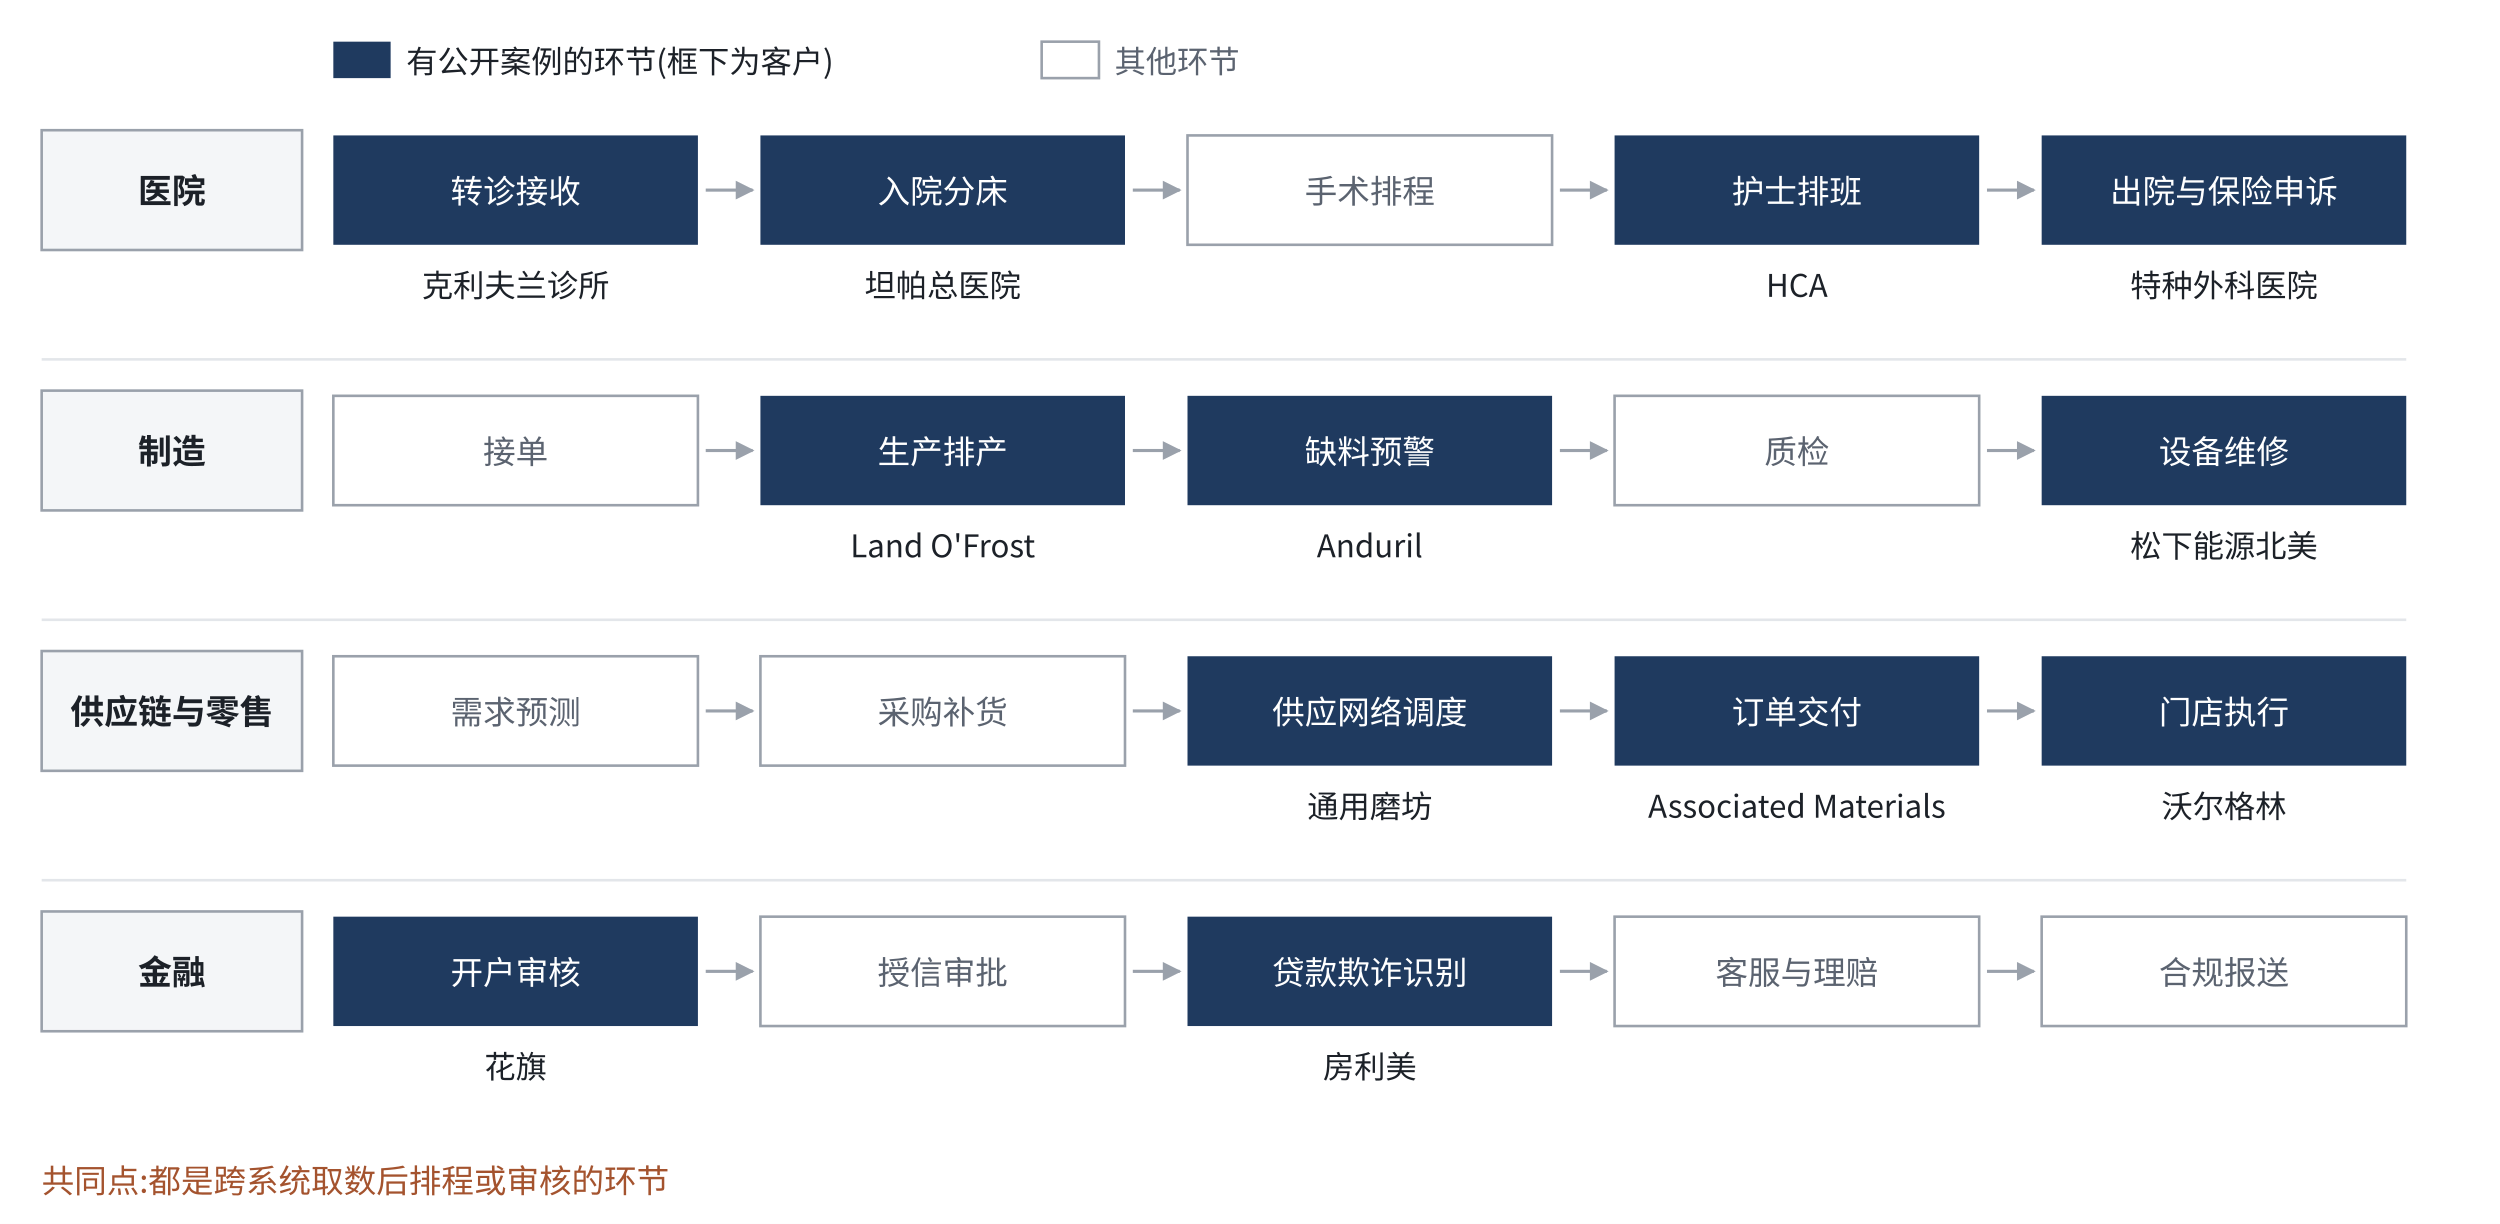
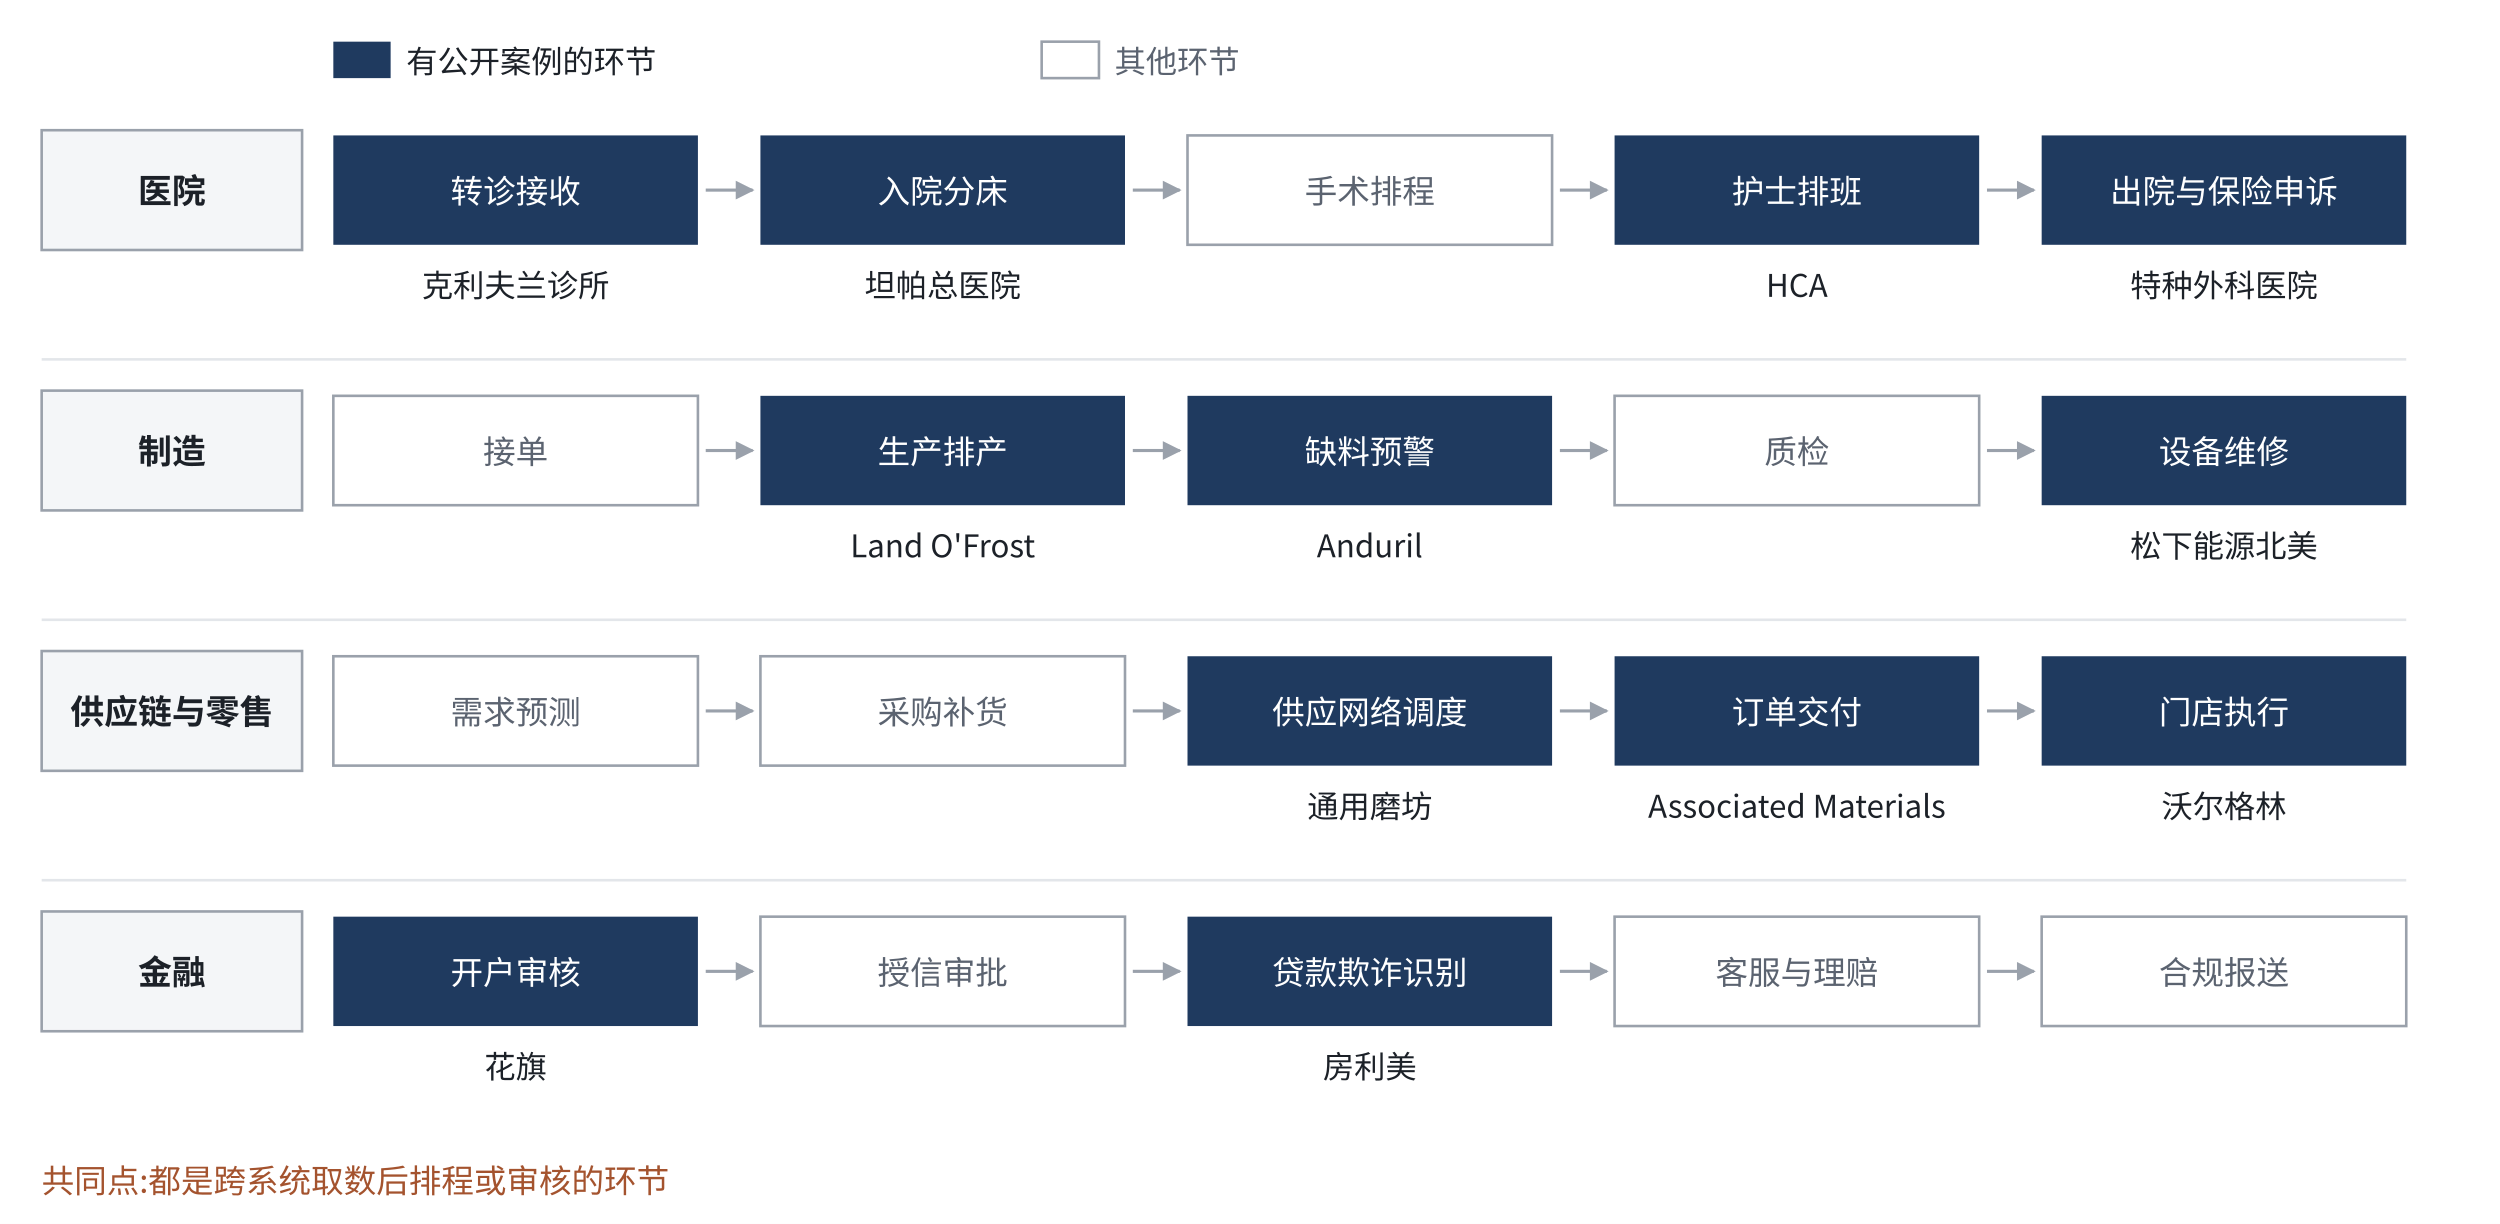
<svg xmlns="http://www.w3.org/2000/svg" viewBox="0 0 960 470" width="960" height="470" font-family="'PingFang SC','Microsoft YaHei','Noto Sans CJK SC','WenQuanYi Zen Hei',system-ui,sans-serif">
  <defs>
    <marker id="ar" viewBox="0 0 10 10" refX="9" refY="5" markerWidth="6" markerHeight="6" orient="auto">
      <path d="M0,0 L10,5 L0,10 z" fill="#9aa1ab" />
    </marker>
  </defs>
  <rect x="0" y="0" width="960" height="470" fill="#ffffff" />
  <rect x="128" y="16" width="22" height="14" fill="#1f3a5f" />
-   <text x="156" y="28" font-size="12" fill="#1c2128">有公开案例的环节(框下为客户)</text>
+   <text x="156" y="28" font-size="12" fill="#1c2128">有公开案例的环节</text>
  <rect x="400" y="16" width="22" height="14" fill="#fff" stroke="#9aa1ab" />
  <text x="428" y="28" font-size="12" fill="#5b6370">其他环节</text>
  <rect x="16" y="50" width="100" height="46" fill="#f4f6f8" stroke="#9aa1ab" />
  <text x="66" y="78" font-size="13" font-weight="700" fill="#1c2128" text-anchor="middle">医院</text>
  <rect x="128" y="52" width="140" height="42" fill="#1f3a5f" />
  <text x="198.0" y="78" font-size="12.5" fill="#ffffff" text-anchor="middle">转诊接收</text>
  <text x="198.0" y="114" font-size="12" fill="#1c2128" text-anchor="middle">克利夫兰诊所</text>
  <path d="M271,73 H289" stroke="#9aa1ab" stroke-width="1.2" fill="none" marker-end="url(#ar)" />
  <rect x="292" y="52" width="140" height="42" fill="#1f3a5f" />
  <text x="362.0" y="78" font-size="12.5" fill="#ffffff" text-anchor="middle">入院分床</text>
  <text x="362.0" y="114" font-size="12" fill="#1c2128" text-anchor="middle">坦帕总医院</text>
  <path d="M435,73 H453" stroke="#9aa1ab" stroke-width="1.2" fill="none" marker-end="url(#ar)" />
  <rect x="456" y="52" width="140" height="42" fill="#ffffff" stroke="#9aa1ab" />
  <text x="526.0" y="78" font-size="12.5" fill="#5b6370" text-anchor="middle">手术排程</text>
  <path d="M599,73 H617" stroke="#9aa1ab" stroke-width="1.2" fill="none" marker-end="url(#ar)" />
  <rect x="620" y="52" width="140" height="42" fill="#1f3a5f" />
  <text x="690.0" y="78" font-size="12.5" fill="#ffffff" text-anchor="middle">护士排班</text>
  <text x="690.0" y="114" font-size="12" fill="#1c2128" text-anchor="middle">HCA</text>
  <path d="M763,73 H781" stroke="#9aa1ab" stroke-width="1.2" fill="none" marker-end="url(#ar)" />
  <rect x="784" y="52" width="140" height="42" fill="#1f3a5f" />
  <text x="854.0" y="78" font-size="12.5" fill="#ffffff" text-anchor="middle">出院与保险申诉</text>
  <text x="854.0" y="114" font-size="12" fill="#1c2128" text-anchor="middle">特种外科医院</text>
  <line x1="16" y1="138" x2="924" y2="138" stroke="#e3e6ea" />
  <rect x="16" y="150" width="100" height="46" fill="#f4f6f8" stroke="#9aa1ab" />
  <text x="66" y="178" font-size="13" font-weight="700" fill="#1c2128" text-anchor="middle">制造</text>
  <rect x="128" y="152" width="140" height="42" fill="#ffffff" stroke="#9aa1ab" />
  <text x="198.0" y="178" font-size="12.5" fill="#5b6370" text-anchor="middle">接单</text>
  <path d="M271,173 H289" stroke="#9aa1ab" stroke-width="1.2" fill="none" marker-end="url(#ar)" />
  <rect x="292" y="152" width="140" height="42" fill="#1f3a5f" />
  <text x="362.0" y="178" font-size="12.5" fill="#ffffff" text-anchor="middle">生产排产</text>
  <text x="362.0" y="214" font-size="12" fill="#1c2128" text-anchor="middle">Land O'Frost</text>
  <path d="M435,173 H453" stroke="#9aa1ab" stroke-width="1.2" fill="none" marker-end="url(#ar)" />
  <rect x="456" y="152" width="140" height="42" fill="#1f3a5f" />
  <text x="526.0" y="178" font-size="12.5" fill="#ffffff" text-anchor="middle">缺料预警</text>
  <text x="526.0" y="214" font-size="12" fill="#1c2128" text-anchor="middle">Anduril</text>
  <path d="M599,173 H617" stroke="#9aa1ab" stroke-width="1.2" fill="none" marker-end="url(#ar)" />
  <rect x="620" y="152" width="140" height="42" fill="#ffffff" stroke="#9aa1ab" />
  <text x="690.0" y="178" font-size="12.5" fill="#5b6370" text-anchor="middle">质检</text>
  <path d="M763,173 H781" stroke="#9aa1ab" stroke-width="1.2" fill="none" marker-end="url(#ar)" />
  <rect x="784" y="152" width="140" height="42" fill="#1f3a5f" />
  <text x="854.0" y="178" font-size="12.5" fill="#ffffff" text-anchor="middle">设备维修</text>
  <text x="854.0" y="214" font-size="12" fill="#1c2128" text-anchor="middle">松下能源北美</text>
  <line x1="16" y1="238" x2="924" y2="238" stroke="#e3e6ea" />
  <rect x="16" y="250" width="100" height="46" fill="#f4f6f8" stroke="#9aa1ab" />
  <text x="66" y="278" font-size="13" font-weight="700" fill="#1c2128" text-anchor="middle">供应链与零售</text>
  <rect x="128" y="252" width="140" height="42" fill="#ffffff" stroke="#9aa1ab" />
  <text x="198.0" y="278" font-size="12.5" fill="#5b6370" text-anchor="middle">需求预测</text>
  <path d="M271,273 H289" stroke="#9aa1ab" stroke-width="1.2" fill="none" marker-end="url(#ar)" />
  <rect x="292" y="252" width="140" height="42" fill="#ffffff" stroke="#9aa1ab" />
  <text x="362.0" y="278" font-size="12.5" fill="#5b6370" text-anchor="middle">采购补货</text>
  <path d="M435,273 H453" stroke="#9aa1ab" stroke-width="1.2" fill="none" marker-end="url(#ar)" />
  <rect x="456" y="252" width="140" height="42" fill="#1f3a5f" />
  <text x="526.0" y="278" font-size="12.5" fill="#ffffff" text-anchor="middle">供应网络调度</text>
  <text x="526.0" y="314" font-size="12" fill="#1c2128" text-anchor="middle">通用磨坊</text>
  <path d="M599,273 H617" stroke="#9aa1ab" stroke-width="1.2" fill="none" marker-end="url(#ar)" />
  <rect x="620" y="252" width="140" height="42" fill="#1f3a5f" />
  <text x="690.0" y="278" font-size="12.5" fill="#ffffff" text-anchor="middle">订单交付</text>
  <text x="690.0" y="314" font-size="12" fill="#1c2128" text-anchor="middle">Associated Materials</text>
  <path d="M763,273 H781" stroke="#9aa1ab" stroke-width="1.2" fill="none" marker-end="url(#ar)" />
  <rect x="784" y="252" width="140" height="42" fill="#1f3a5f" />
  <text x="854.0" y="278" font-size="12.5" fill="#ffffff" text-anchor="middle">门店执行</text>
  <text x="854.0" y="314" font-size="12" fill="#1c2128" text-anchor="middle">沃尔格林</text>
  <line x1="16" y1="338" x2="924" y2="338" stroke="#e3e6ea" />
  <rect x="16" y="350" width="100" height="46" fill="#f4f6f8" stroke="#9aa1ab" />
  <text x="66" y="378" font-size="13" font-weight="700" fill="#1c2128" text-anchor="middle">金融</text>
  <rect x="128" y="352" width="140" height="42" fill="#1f3a5f" />
  <text x="198.0" y="378" font-size="12.5" fill="#ffffff" text-anchor="middle">开户审核</text>
  <text x="198.0" y="414" font-size="12" fill="#1c2128" text-anchor="middle">花旗</text>
  <path d="M271,373 H289" stroke="#9aa1ab" stroke-width="1.2" fill="none" marker-end="url(#ar)" />
  <rect x="292" y="352" width="140" height="42" fill="#ffffff" stroke="#9aa1ab" />
  <text x="362.0" y="378" font-size="12.5" fill="#5b6370" text-anchor="middle">授信审批</text>
  <path d="M435,373 H453" stroke="#9aa1ab" stroke-width="1.2" fill="none" marker-end="url(#ar)" />
  <rect x="456" y="352" width="140" height="42" fill="#1f3a5f" />
  <text x="526.0" y="378" font-size="12.5" fill="#ffffff" text-anchor="middle">贷款欺诈识别</text>
  <text x="526.0" y="414" font-size="12" fill="#1c2128" text-anchor="middle">房利美</text>
  <path d="M599,373 H617" stroke="#9aa1ab" stroke-width="1.2" fill="none" marker-end="url(#ar)" />
  <rect x="620" y="352" width="140" height="42" fill="#ffffff" stroke="#9aa1ab" />
  <text x="690.0" y="378" font-size="12.5" fill="#5b6370" text-anchor="middle">客服与理赔</text>
  <path d="M763,373 H781" stroke="#9aa1ab" stroke-width="1.2" fill="none" marker-end="url(#ar)" />
  <rect x="784" y="352" width="140" height="42" fill="#ffffff" stroke="#9aa1ab" />
  <text x="854.0" y="378" font-size="12.5" fill="#5b6370" text-anchor="middle">合规报送</text>
  <text x="16" y="458" font-size="12.5" fill="#a4532e">共同点:都是跨系统取数后排程或审核的环节</text>
</svg>
